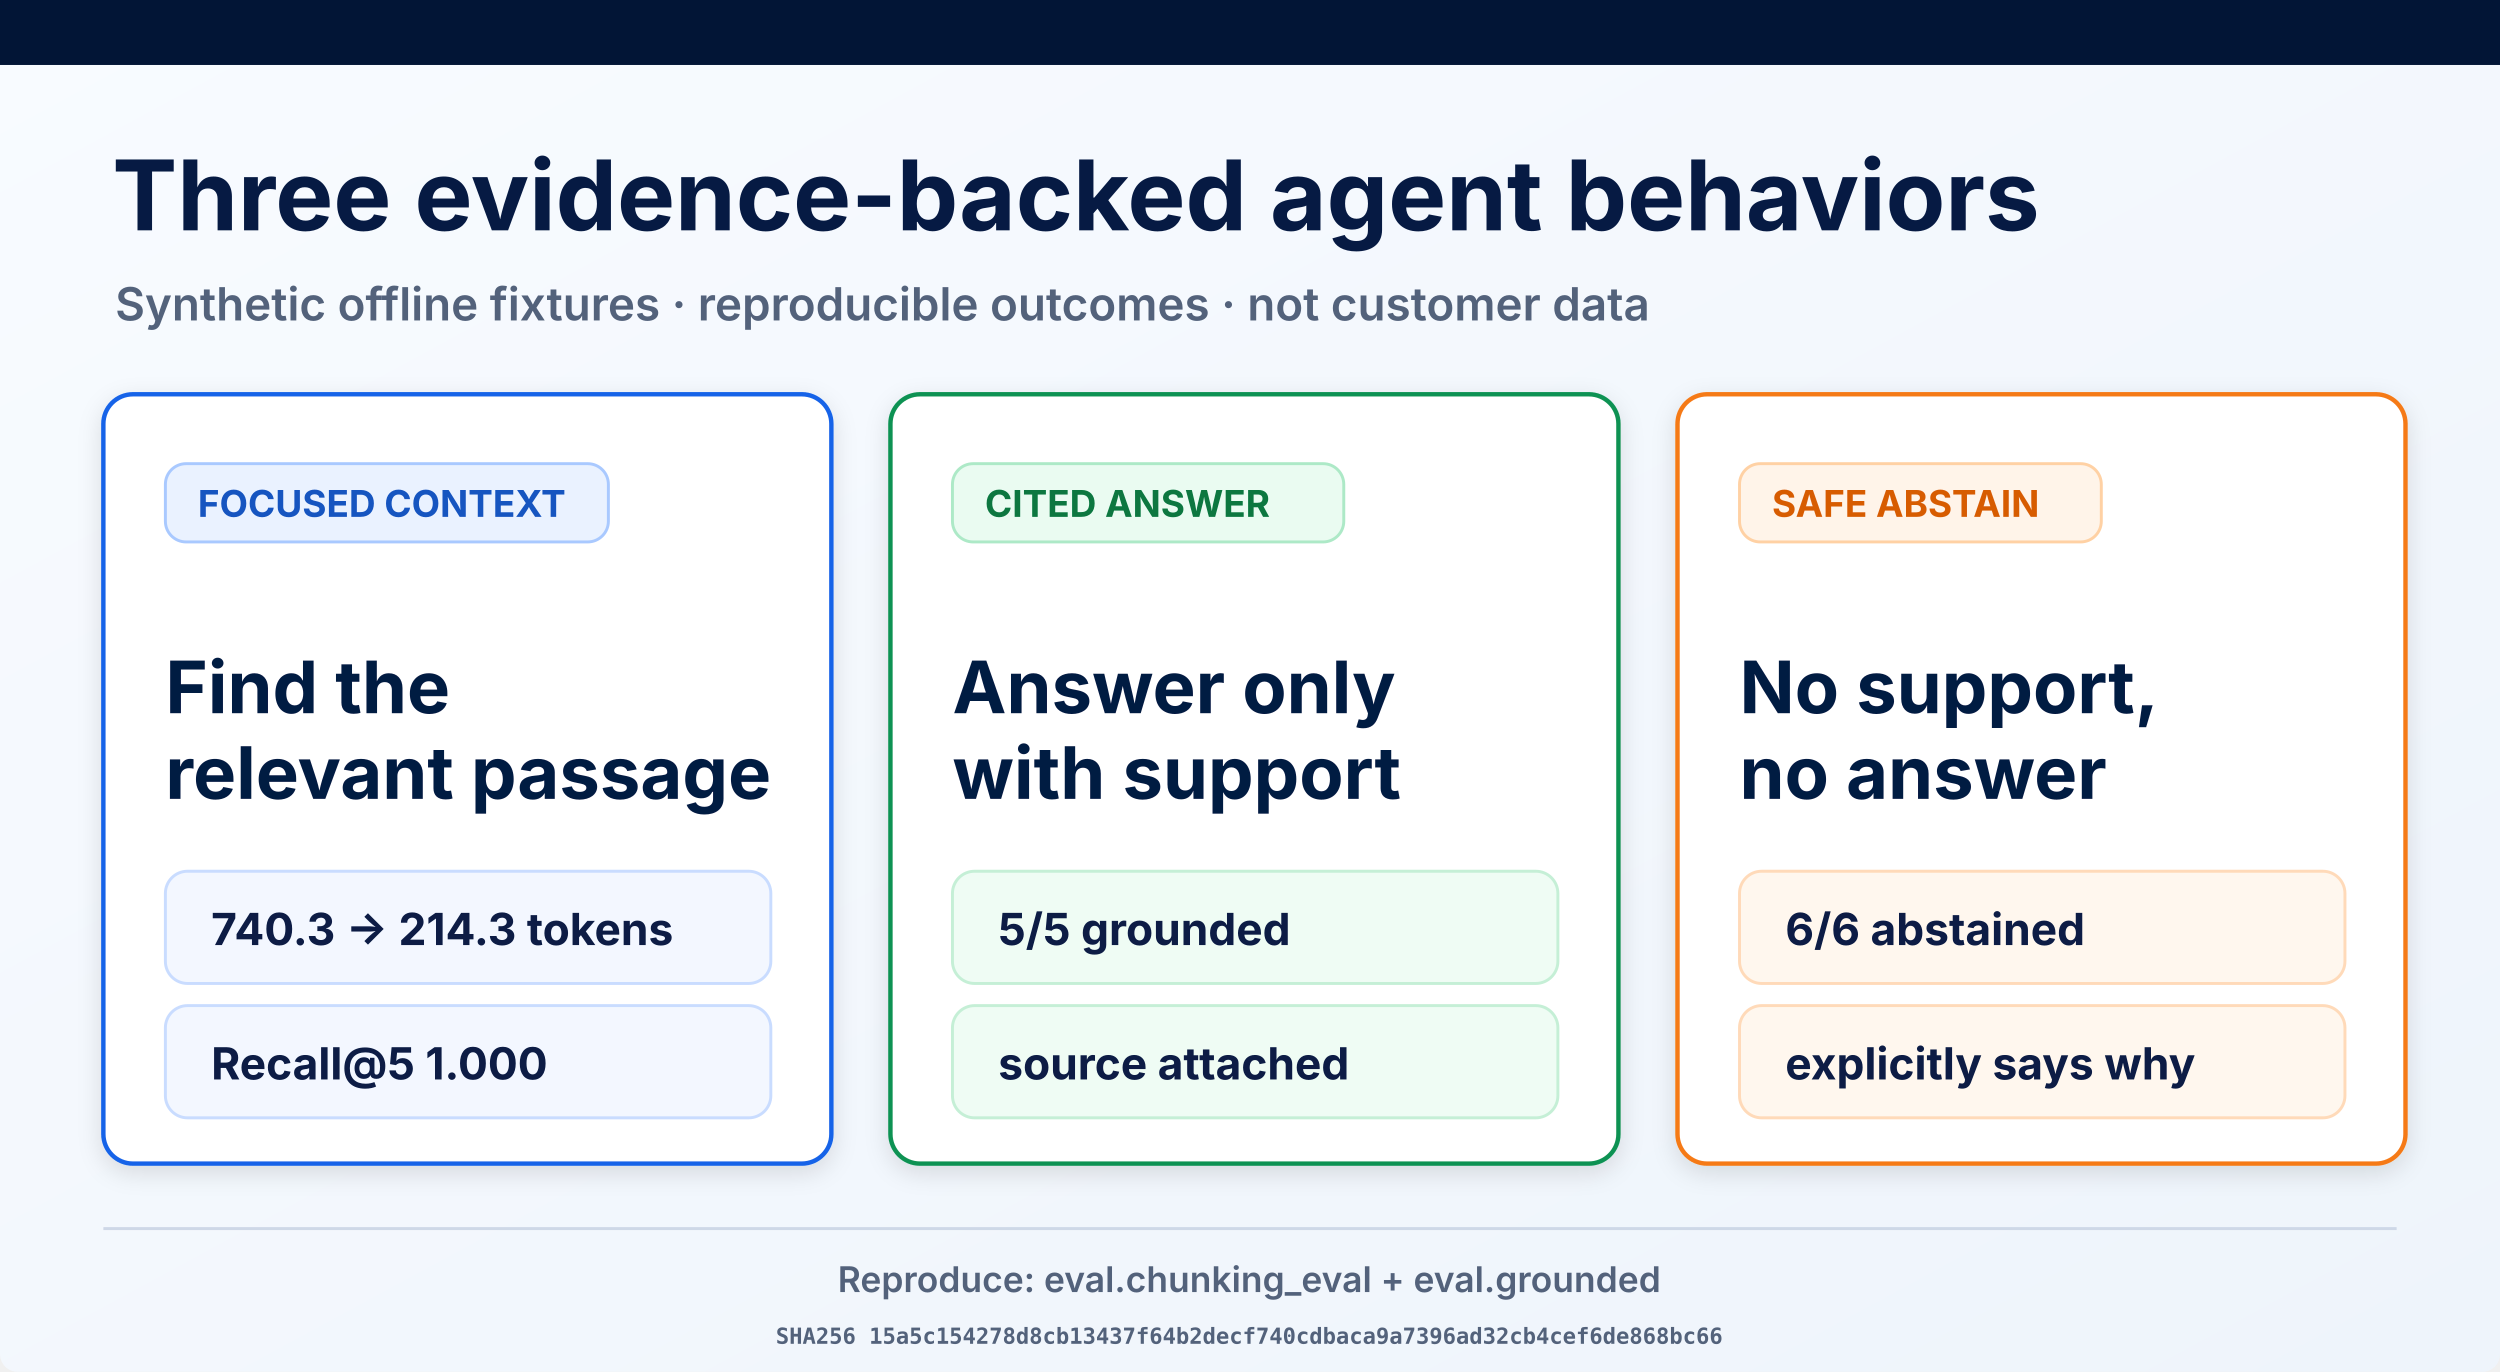
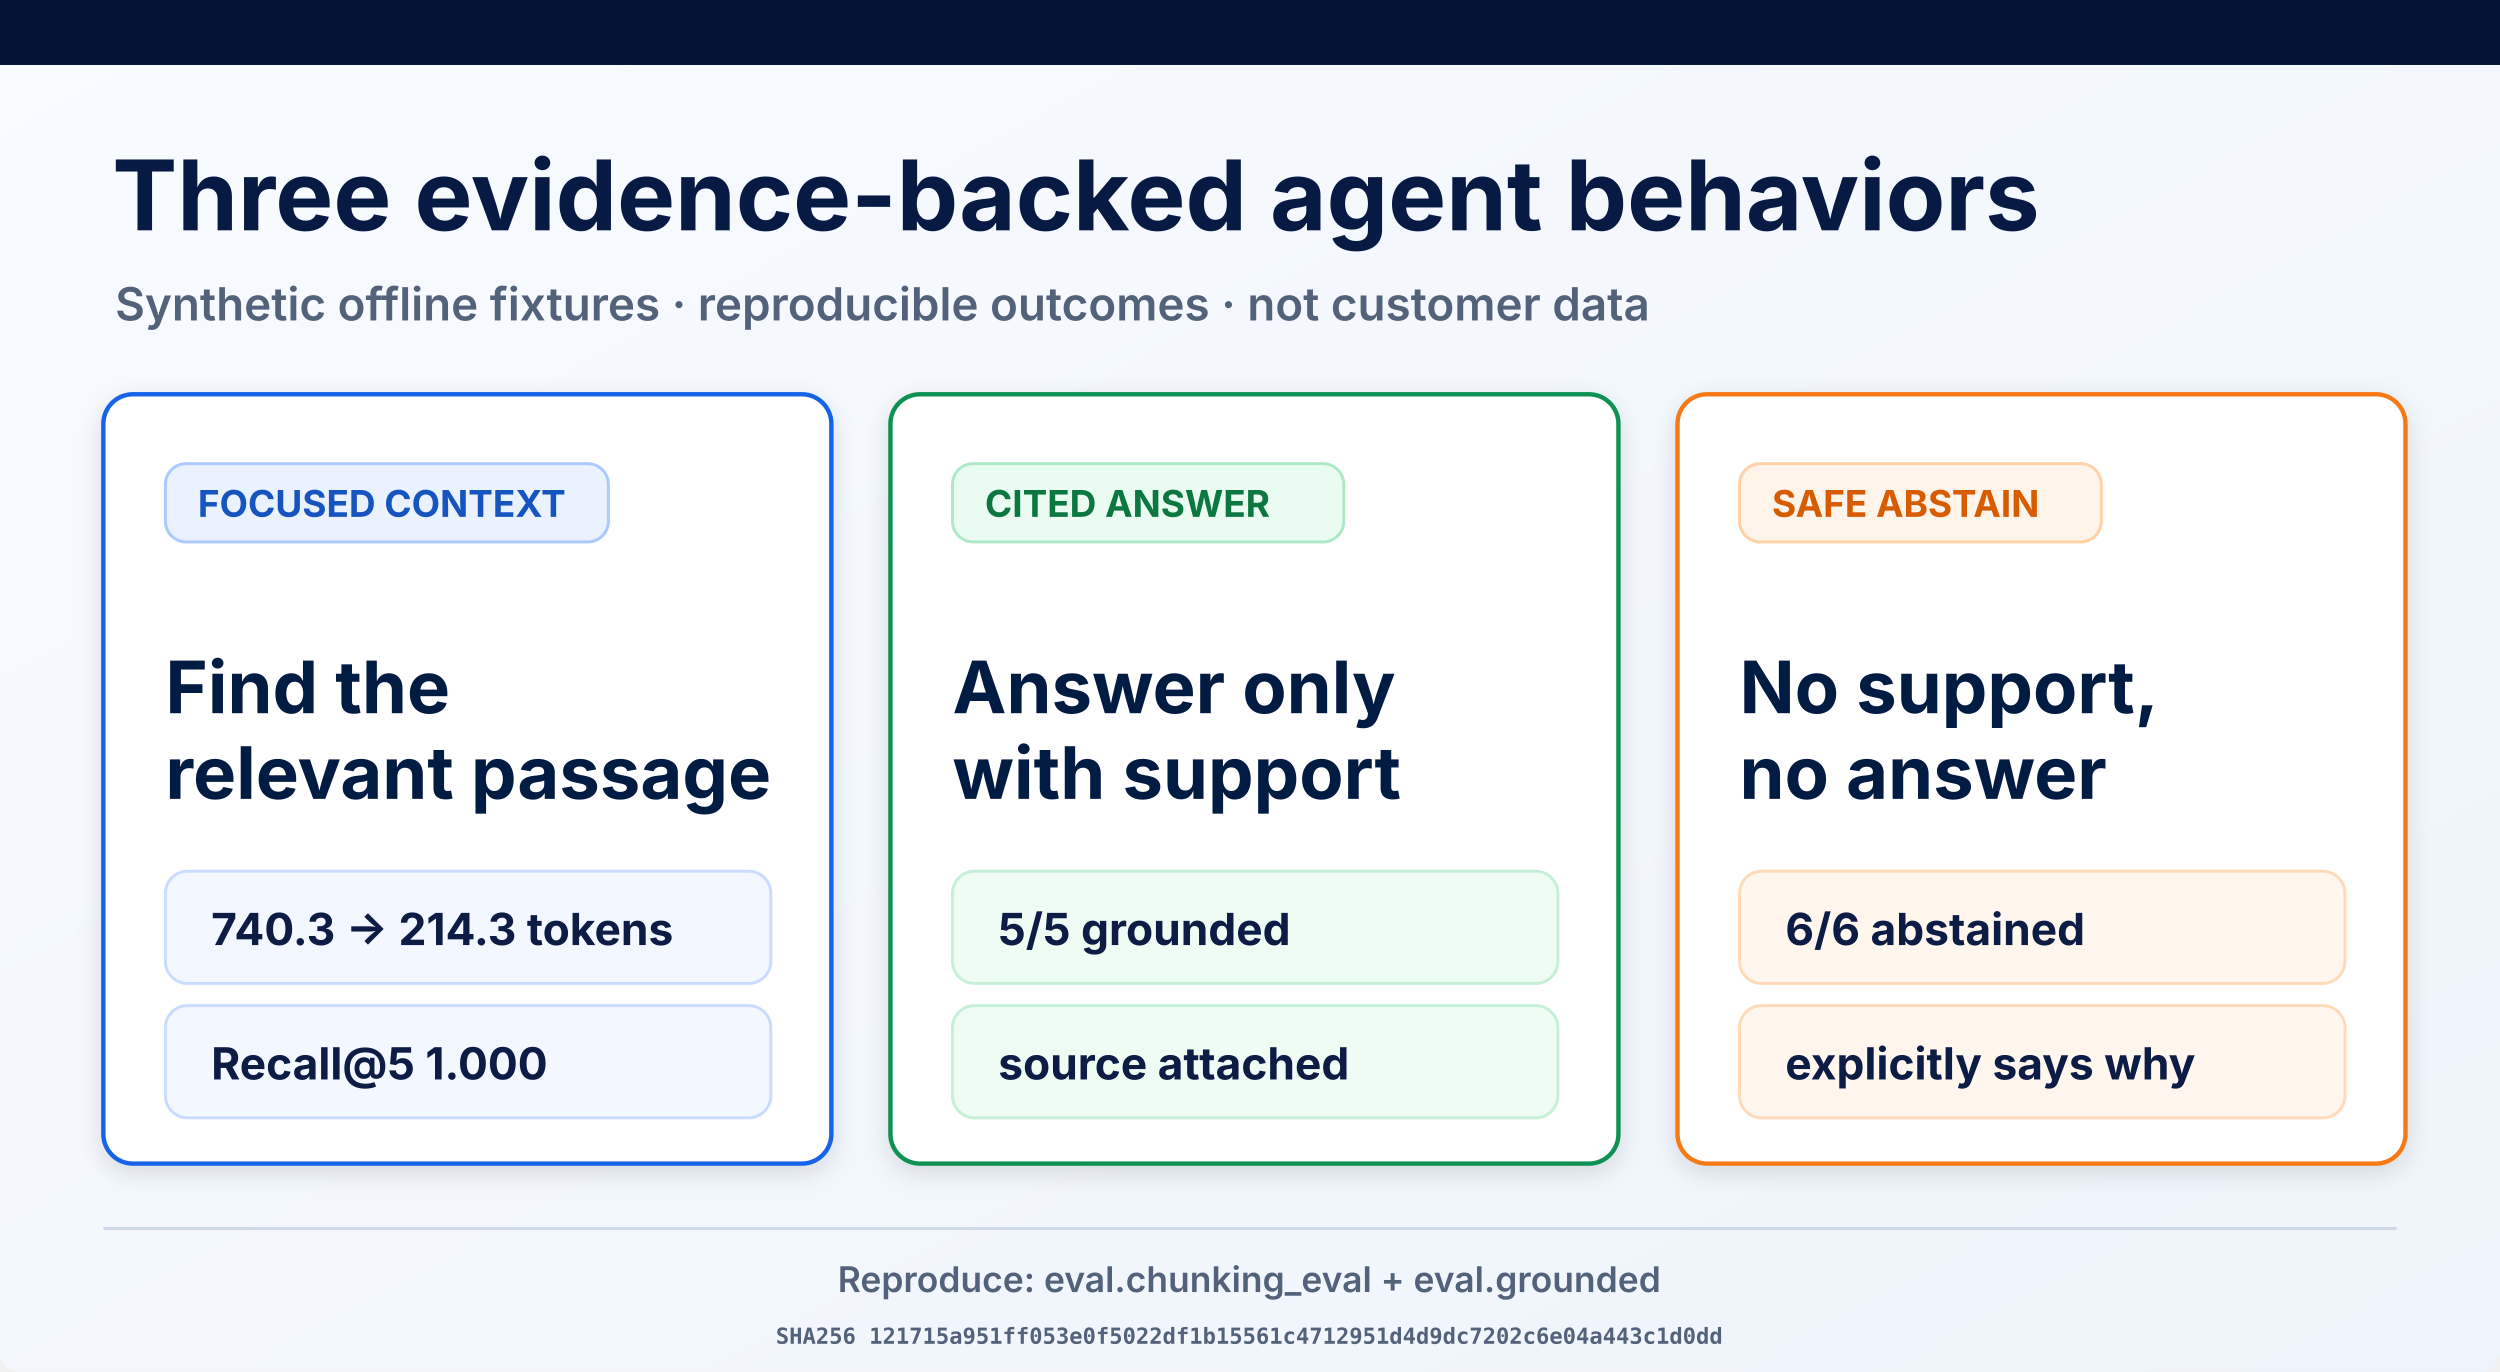
<svg xmlns="http://www.w3.org/2000/svg" width="1693" height="929" viewBox="0 0 1693 929" role="img" aria-labelledby="title desc">
  <defs>
    <linearGradient id="page" x1="0" y1="0" x2="1" y2="1">
      <stop offset="0" stop-color="#f8fbff" />
      <stop offset="1" stop-color="#eef4fb" />
    </linearGradient>
    <filter id="shadow" x="-10%" y="-10%" width="120%" height="130%">
      <feDropShadow dx="0" dy="5" stdDeviation="8" flood-opacity=".12" />
    </filter>
  </defs>
  <rect width="1693" height="929" rx="12" fill="url(#page)" />
  <rect width="1693" height="44" fill="#021536" />
  <text x="76" y="156" font-family="Inter, Arial, sans-serif" font-size="66" font-weight="700" fill="#061a43">Three evidence-backed agent behaviors</text>
  <text x="78" y="217" font-family="Inter, Arial, sans-serif" font-size="31" font-weight="600" fill="#53627b">Synthetic offline fixtures · reproducible outcomes · not customer data</text>
  <g filter="url(#shadow)">
    <rect x="70" y="267" width="493" height="521" rx="20" fill="#fff" stroke="#1763e8" stroke-width="3" />
    <rect x="112" y="314" width="300" height="53" rx="14" fill="#eaf2ff" stroke="#a9c9ff" stroke-width="2" />
    <text x="134" y="350" font-family="Inter, Arial, sans-serif" font-size="25" font-weight="700" fill="#1554c0">FOCUSED CONTEXT</text>
    <text x="112" y="483" font-family="Inter, Arial, sans-serif" font-size="49" font-weight="700" fill="#061a43">Find the</text>
    <text x="112" y="541" font-family="Inter, Arial, sans-serif" font-size="49" font-weight="700" fill="#061a43">relevant passage</text>
    <rect x="112" y="590" width="410" height="76" rx="15" fill="#f3f7ff" stroke="#c9dcff" stroke-width="2" />
    <text x="143" y="640" font-family="Inter, Arial, sans-serif" font-size="30" font-weight="700" fill="#0a1b44">740.3 → 214.3 tokens</text>
    <rect x="112" y="681" width="410" height="76" rx="15" fill="#f3f7ff" stroke="#c9dcff" stroke-width="2" />
    <text x="143" y="731" font-family="Inter, Arial, sans-serif" font-size="30" font-weight="700" fill="#0a1b44">Recall@5 1.000</text>
  </g>
  <g filter="url(#shadow)">
    <rect x="603" y="267" width="493" height="521" rx="20" fill="#fff" stroke="#109252" stroke-width="3" />
    <rect x="645" y="314" width="265" height="53" rx="14" fill="#eafbf1" stroke="#ade9c7" stroke-width="2" />
    <text x="667" y="350" font-family="Inter, Arial, sans-serif" font-size="25" font-weight="700" fill="#08773f">CITED ANSWER</text>
    <text x="645" y="483" font-family="Inter, Arial, sans-serif" font-size="49" font-weight="700" fill="#061a43">Answer only</text>
    <text x="645" y="541" font-family="Inter, Arial, sans-serif" font-size="49" font-weight="700" fill="#061a43">with support</text>
    <rect x="645" y="590" width="410" height="76" rx="15" fill="#effcf4" stroke="#c5efd6" stroke-width="2" />
    <text x="676" y="640" font-family="Inter, Arial, sans-serif" font-size="30" font-weight="700" fill="#0a1b44">5/5 grounded</text>
    <rect x="645" y="681" width="410" height="76" rx="15" fill="#effcf4" stroke="#c5efd6" stroke-width="2" />
    <text x="676" y="731" font-family="Inter, Arial, sans-serif" font-size="30" font-weight="700" fill="#0a1b44">source attached</text>
  </g>
  <g filter="url(#shadow)">
    <rect x="1136" y="267" width="493" height="521" rx="20" fill="#fff" stroke="#f57a19" stroke-width="3" />
    <rect x="1178" y="314" width="245" height="53" rx="14" fill="#fff4e9" stroke="#ffd1a4" stroke-width="2" />
    <text x="1200" y="350" font-family="Inter, Arial, sans-serif" font-size="25" font-weight="700" fill="#d75c06">SAFE ABSTAIN</text>
    <text x="1178" y="483" font-family="Inter, Arial, sans-serif" font-size="49" font-weight="700" fill="#061a43">No support,</text>
    <text x="1178" y="541" font-family="Inter, Arial, sans-serif" font-size="49" font-weight="700" fill="#061a43">no answer</text>
    <rect x="1178" y="590" width="410" height="76" rx="15" fill="#fff7ee" stroke="#ffdab9" stroke-width="2" />
    <text x="1209" y="640" font-family="Inter, Arial, sans-serif" font-size="30" font-weight="700" fill="#0a1b44">6/6 abstained</text>
    <rect x="1178" y="681" width="410" height="76" rx="15" fill="#fff7ee" stroke="#ffdab9" stroke-width="2" />
    <text x="1209" y="731" font-family="Inter, Arial, sans-serif" font-size="30" font-weight="700" fill="#0a1b44">explicitly says why</text>
  </g>
  <line x1="70" y1="832" x2="1623" y2="832" stroke="#ced8e7" stroke-width="2" />
  <text x="846" y="875" text-anchor="middle" font-family="Inter, Arial, sans-serif" font-size="24" font-weight="600" fill="#53627b">Reproduce: eval.chunking_eval + eval.grounded</text>
-   <text x="846" y="910" text-anchor="middle" font-family="ui-monospace, monospace" font-size="15" font-weight="600" fill="#53627b">SHA256 15a5c154278d8cb13437f64b2decf740cdbaca9a7396ad32cb4cef6de868bc66</text>
+   <text x="846" y="910" text-anchor="middle" font-family="ui-monospace, monospace" font-size="15" font-weight="600" fill="#53627b">SHA256 121715a951ff053e0f5022df1b15561c4712951d4d9dc7202c6e04a443c1d0dd</text>
</svg>
